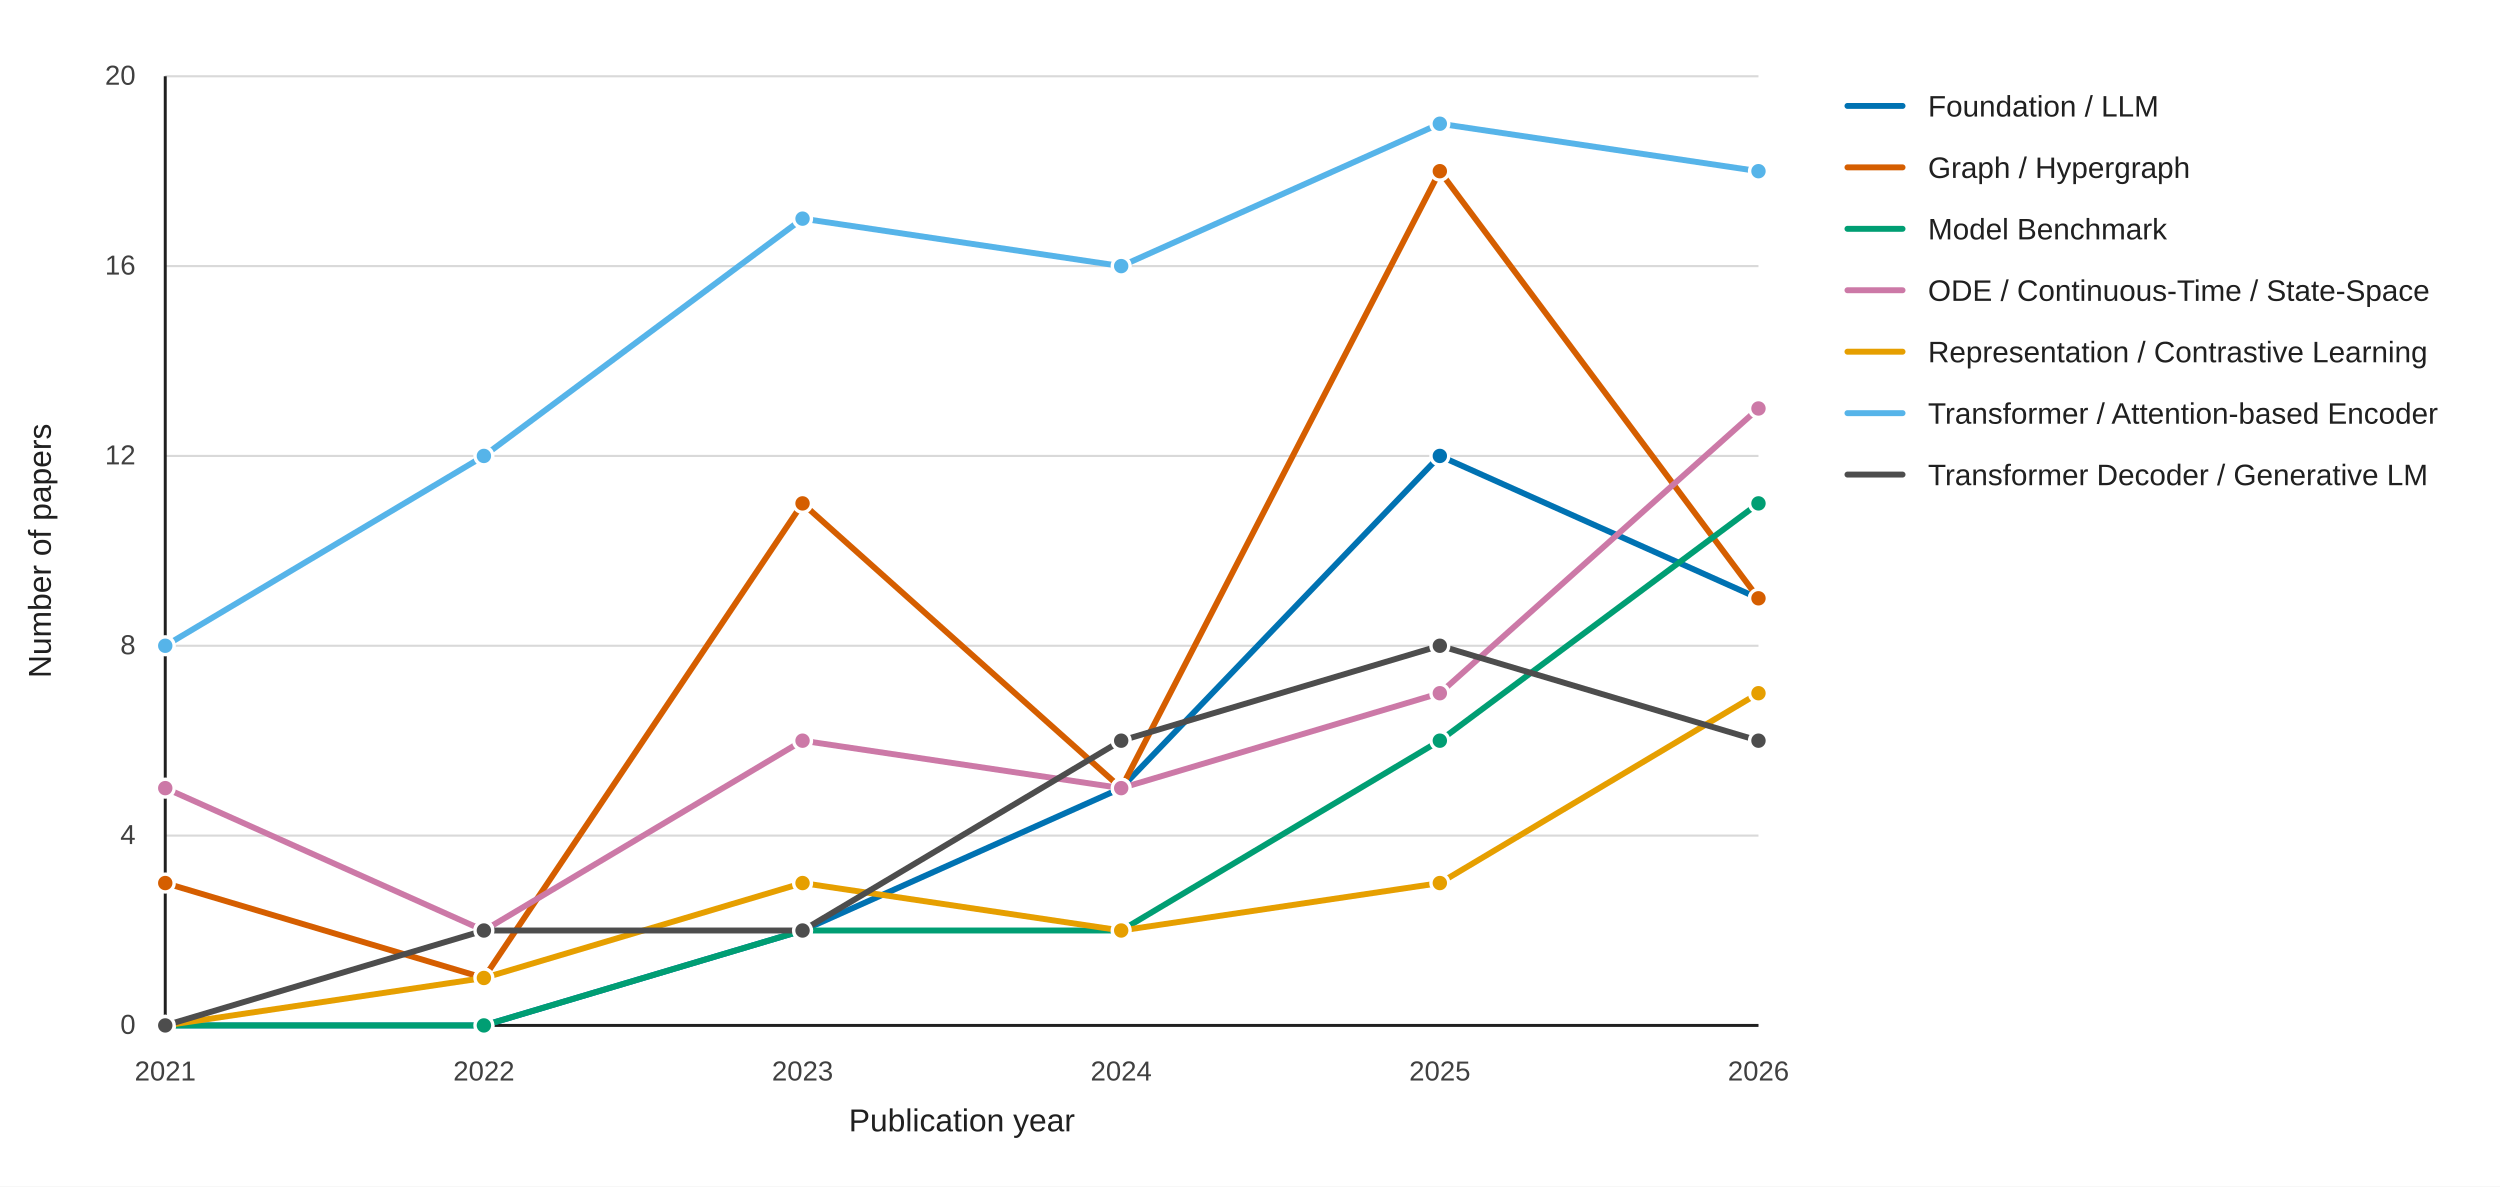
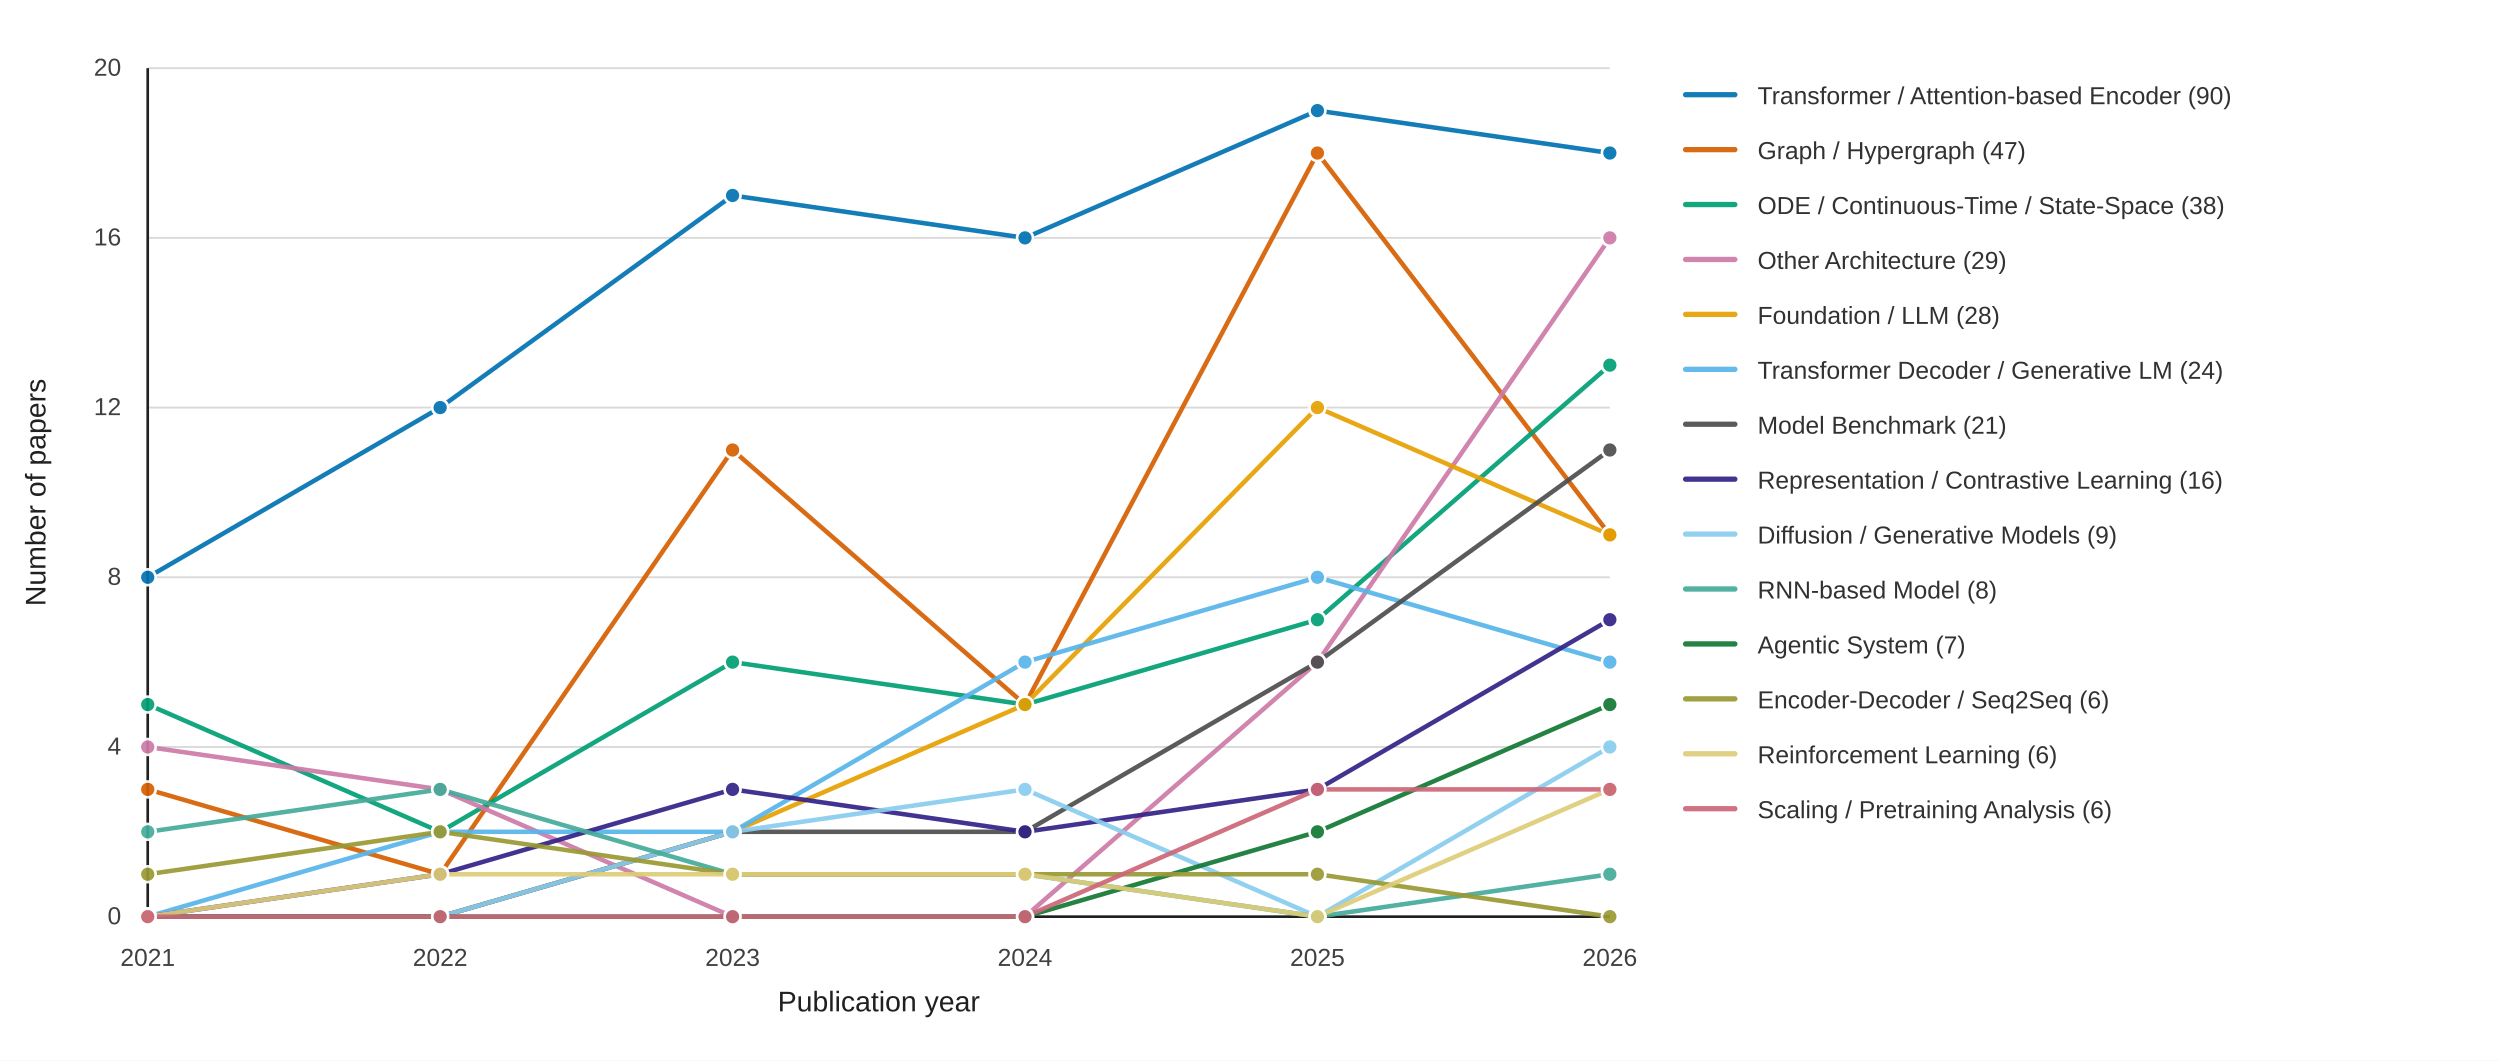
- <svg xmlns="http://www.w3.org/2000/svg" width="1180" height="560" viewBox="0 0 1180 560" role="img" aria-label="Patient trajectory modeling paper trends by architecture category">
+ <svg xmlns="http://www.w3.org/2000/svg" width="1320" height="560" viewBox="0 0 1320 560" role="img" aria-label="Patient trajectory modeling paper trends by architecture category">
  <defs>
-     <style>text{font-family:Arial,Helvetica,sans-serif}.axis{font-size:15px;fill:#202020}.legend{font-size:14px;fill:#202020}.tick{font-size:13px;fill:#404040}.grid{stroke:#D9D9D9;stroke-width:1}.axisline{stroke:#202020;stroke-width:1.4}.series{fill:none;stroke-width:2.8;stroke-linecap:round;stroke-linejoin:round}.dot{stroke:#fff;stroke-width:1.6}</style>
+     <style>text{font-family:Arial,Helvetica,sans-serif}.axis{font-size:15px;fill:#202020}.legend{font-size:13px;fill:#202020}.tick{font-size:13px;fill:#404040}.grid{stroke:#D9D9D9;stroke-width:1}.axisline{stroke:#202020;stroke-width:1.4}.series{fill:none;stroke-width:2.4;stroke-linecap:round;stroke-linejoin:round}.hit{fill:none;stroke:transparent;stroke-width:14;stroke-linecap:round;stroke-linejoin:round;pointer-events:stroke}.dot{stroke:#fff;stroke-width:1.4}.series-group{opacity:.92;transition:opacity .15s ease}.series-layer:hover .series-group{opacity:.14}.series-layer .series-group:hover{opacity:1}.series-group:hover .series{stroke-width:3.8}.series-group:hover .dot{r:5.1}.series-group:hover .legend{font-weight:700}</style>
  </defs>
-   <rect x="0" y="0" width="1180" height="560" fill="#FFFFFF" />
-   <line class="grid" x1="78" y1="484.0" x2="830" y2="484.0" />
+   <rect x="0" y="0" width="1320" height="560" fill="#FFFFFF" />
+   <line class="grid" x1="78" y1="484.0" x2="850" y2="484.0" />
  <text class="tick" x="64" y="488.0" text-anchor="end">0</text>
-   <line class="grid" x1="78" y1="394.4" x2="830" y2="394.4" />
+   <line class="grid" x1="78" y1="394.4" x2="850" y2="394.4" />
  <text class="tick" x="64" y="398.4" text-anchor="end">4</text>
-   <line class="grid" x1="78" y1="304.8" x2="830" y2="304.8" />
+   <line class="grid" x1="78" y1="304.8" x2="850" y2="304.8" />
  <text class="tick" x="64" y="308.8" text-anchor="end">8</text>
-   <line class="grid" x1="78" y1="215.2" x2="830" y2="215.2" />
+   <line class="grid" x1="78" y1="215.2" x2="850" y2="215.2" />
  <text class="tick" x="64" y="219.2" text-anchor="end">12</text>
-   <line class="grid" x1="78" y1="125.6" x2="830" y2="125.6" />
+   <line class="grid" x1="78" y1="125.6" x2="850" y2="125.6" />
  <text class="tick" x="64" y="129.6" text-anchor="end">16</text>
-   <line class="grid" x1="78" y1="36.0" x2="830" y2="36.0" />
+   <line class="grid" x1="78" y1="36.0" x2="850" y2="36.0" />
  <text class="tick" x="64" y="40.0" text-anchor="end">20</text>
-   <line class="axisline" x1="78" y1="484" x2="830" y2="484" />
+   <line class="axisline" x1="78" y1="484" x2="850" y2="484" />
  <line class="axisline" x1="78" y1="36" x2="78" y2="484" />
  <text class="tick" x="78.0" y="510" text-anchor="middle">2021</text>
-   <text class="tick" x="228.4" y="510" text-anchor="middle">2022</text>
-   <text class="tick" x="378.8" y="510" text-anchor="middle">2023</text>
-   <text class="tick" x="529.2" y="510" text-anchor="middle">2024</text>
-   <text class="tick" x="679.6" y="510" text-anchor="middle">2025</text>
-   <text class="tick" x="830.0" y="510" text-anchor="middle">2026</text>
-   <text class="axis" x="454.0" y="534" text-anchor="middle">Publication year</text>
+   <text class="tick" x="232.4" y="510" text-anchor="middle">2022</text>
+   <text class="tick" x="386.8" y="510" text-anchor="middle">2023</text>
+   <text class="tick" x="541.2" y="510" text-anchor="middle">2024</text>
+   <text class="tick" x="695.6" y="510" text-anchor="middle">2025</text>
+   <text class="tick" x="850.0" y="510" text-anchor="middle">2026</text>
+   <text class="axis" x="464.0" y="534" text-anchor="middle">Publication year</text>
  <text class="axis" x="24" y="260.0" transform="rotate(-90 24 260.0)" text-anchor="middle">Number of papers</text>
-   <path class="series" d="M78.0,484.0 L228.4,484.0 L378.8,439.2 L529.2,372.0 L679.6,215.2 L830.0,282.4" stroke="#0072B2" />
-   <circle class="dot" cx="78.0" cy="484.0" r="4.2" fill="#0072B2" />
-   <circle class="dot" cx="228.4" cy="484.0" r="4.2" fill="#0072B2" />
-   <circle class="dot" cx="378.8" cy="439.2" r="4.2" fill="#0072B2" />
-   <circle class="dot" cx="529.2" cy="372.0" r="4.2" fill="#0072B2" />
-   <circle class="dot" cx="679.6" cy="215.2" r="4.2" fill="#0072B2" />
-   <circle class="dot" cx="830.0" cy="282.4" r="4.2" fill="#0072B2" />
-   <line x1="872" y1="50" x2="898" y2="50" stroke="#0072B2" stroke-width="2.8" stroke-linecap="round" />
-   <text class="legend" x="910" y="55">Foundation / LLM</text>
-   <path class="series" d="M78.0,416.8 L228.4,461.6 L378.8,237.6 L529.2,372.0 L679.6,80.8 L830.0,282.4" stroke="#D55E00" />
-   <circle class="dot" cx="78.0" cy="416.8" r="4.2" fill="#D55E00" />
-   <circle class="dot" cx="228.4" cy="461.6" r="4.2" fill="#D55E00" />
-   <circle class="dot" cx="378.8" cy="237.6" r="4.2" fill="#D55E00" />
-   <circle class="dot" cx="529.2" cy="372.0" r="4.2" fill="#D55E00" />
-   <circle class="dot" cx="679.6" cy="80.8" r="4.2" fill="#D55E00" />
-   <circle class="dot" cx="830.0" cy="282.4" r="4.2" fill="#D55E00" />
-   <line x1="872" y1="79" x2="898" y2="79" stroke="#D55E00" stroke-width="2.8" stroke-linecap="round" />
-   <text class="legend" x="910" y="84">Graph / Hypergraph</text>
-   <path class="series" d="M78.0,484.0 L228.4,484.0 L378.8,439.2 L529.2,439.2 L679.6,349.6 L830.0,237.6" stroke="#009E73" />
-   <circle class="dot" cx="78.0" cy="484.0" r="4.2" fill="#009E73" />
-   <circle class="dot" cx="228.4" cy="484.0" r="4.2" fill="#009E73" />
-   <circle class="dot" cx="378.8" cy="439.2" r="4.2" fill="#009E73" />
-   <circle class="dot" cx="529.2" cy="439.2" r="4.2" fill="#009E73" />
-   <circle class="dot" cx="679.6" cy="349.6" r="4.2" fill="#009E73" />
-   <circle class="dot" cx="830.0" cy="237.6" r="4.2" fill="#009E73" />
-   <line x1="872" y1="108" x2="898" y2="108" stroke="#009E73" stroke-width="2.8" stroke-linecap="round" />
-   <text class="legend" x="910" y="113">Model Benchmark</text>
-   <path class="series" d="M78.0,372.0 L228.4,439.2 L378.8,349.6 L529.2,372.0 L679.6,327.2 L830.0,192.8" stroke="#CC79A7" />
-   <circle class="dot" cx="78.0" cy="372.0" r="4.2" fill="#CC79A7" />
-   <circle class="dot" cx="228.4" cy="439.2" r="4.2" fill="#CC79A7" />
-   <circle class="dot" cx="378.8" cy="349.6" r="4.2" fill="#CC79A7" />
-   <circle class="dot" cx="529.2" cy="372.0" r="4.2" fill="#CC79A7" />
-   <circle class="dot" cx="679.6" cy="327.2" r="4.2" fill="#CC79A7" />
-   <circle class="dot" cx="830.0" cy="192.8" r="4.2" fill="#CC79A7" />
-   <line x1="872" y1="137" x2="898" y2="137" stroke="#CC79A7" stroke-width="2.8" stroke-linecap="round" />
-   <text class="legend" x="910" y="142">ODE / Continuous-Time / State-Space</text>
-   <path class="series" d="M78.0,484.0 L228.4,461.6 L378.8,416.8 L529.2,439.2 L679.6,416.8 L830.0,327.2" stroke="#E69F00" />
-   <circle class="dot" cx="78.0" cy="484.0" r="4.2" fill="#E69F00" />
-   <circle class="dot" cx="228.4" cy="461.6" r="4.2" fill="#E69F00" />
-   <circle class="dot" cx="378.8" cy="416.8" r="4.2" fill="#E69F00" />
-   <circle class="dot" cx="529.2" cy="439.2" r="4.2" fill="#E69F00" />
-   <circle class="dot" cx="679.6" cy="416.8" r="4.2" fill="#E69F00" />
-   <circle class="dot" cx="830.0" cy="327.2" r="4.2" fill="#E69F00" />
-   <line x1="872" y1="166" x2="898" y2="166" stroke="#E69F00" stroke-width="2.8" stroke-linecap="round" />
-   <text class="legend" x="910" y="171">Representation / Contrastive Learning</text>
-   <path class="series" d="M78.0,304.8 L228.4,215.2 L378.8,103.2 L529.2,125.6 L679.6,58.4 L830.0,80.8" stroke="#56B4E9" />
-   <circle class="dot" cx="78.0" cy="304.8" r="4.2" fill="#56B4E9" />
-   <circle class="dot" cx="228.4" cy="215.2" r="4.2" fill="#56B4E9" />
-   <circle class="dot" cx="378.8" cy="103.2" r="4.2" fill="#56B4E9" />
-   <circle class="dot" cx="529.2" cy="125.6" r="4.2" fill="#56B4E9" />
-   <circle class="dot" cx="679.6" cy="58.4" r="4.2" fill="#56B4E9" />
-   <circle class="dot" cx="830.0" cy="80.8" r="4.2" fill="#56B4E9" />
-   <line x1="872" y1="195" x2="898" y2="195" stroke="#56B4E9" stroke-width="2.8" stroke-linecap="round" />
-   <text class="legend" x="910" y="200">Transformer / Attention-based Encoder</text>
-   <path class="series" d="M78.0,484.0 L228.4,439.2 L378.8,439.2 L529.2,349.6 L679.6,304.8 L830.0,349.6" stroke="#4D4D4D" />
-   <circle class="dot" cx="78.0" cy="484.0" r="4.2" fill="#4D4D4D" />
-   <circle class="dot" cx="228.4" cy="439.2" r="4.2" fill="#4D4D4D" />
-   <circle class="dot" cx="378.8" cy="439.2" r="4.2" fill="#4D4D4D" />
-   <circle class="dot" cx="529.2" cy="349.6" r="4.2" fill="#4D4D4D" />
-   <circle class="dot" cx="679.6" cy="304.8" r="4.2" fill="#4D4D4D" />
-   <circle class="dot" cx="830.0" cy="349.6" r="4.2" fill="#4D4D4D" />
-   <line x1="872" y1="224" x2="898" y2="224" stroke="#4D4D4D" stroke-width="2.8" stroke-linecap="round" />
-   <text class="legend" x="910" y="229">Transformer Decoder / Generative LM</text>
+   <g class="series-layer">
+     <g class="series-group" tabindex="0" role="listitem" aria-label="Transformer / Attention-based Encoder; 90 papers total">
+       <path class="hit" d="M78.0,304.8 L232.4,215.2 L386.8,103.2 L541.2,125.6 L695.6,58.4 L850.0,80.8" />
+       <path class="series" d="M78.0,304.8 L232.4,215.2 L386.8,103.2 L541.2,125.6 L695.6,58.4 L850.0,80.8" stroke="#0072B2" />
+       <circle class="dot" cx="78.0" cy="304.8" r="4.2" fill="#0072B2" />
+       <circle class="dot" cx="232.4" cy="215.2" r="4.2" fill="#0072B2" />
+       <circle class="dot" cx="386.8" cy="103.2" r="4.2" fill="#0072B2" />
+       <circle class="dot" cx="541.2" cy="125.6" r="4.2" fill="#0072B2" />
+       <circle class="dot" cx="695.6" cy="58.4" r="4.2" fill="#0072B2" />
+       <circle class="dot" cx="850.0" cy="80.8" r="4.2" fill="#0072B2" />
+       <line x1="890" y1="50" x2="916" y2="50" stroke="#0072B2" stroke-width="2.8" stroke-linecap="round" />
+       <text class="legend" x="928" y="55">Transformer / Attention-based Encoder (90)</text>
+     </g>
+     <g class="series-group" tabindex="0" role="listitem" aria-label="Graph / Hypergraph; 47 papers total">
+       <path class="hit" d="M78.0,416.8 L232.4,461.6 L386.8,237.6 L541.2,372.0 L695.6,80.8 L850.0,282.4" />
+       <path class="series" d="M78.0,416.8 L232.4,461.6 L386.8,237.6 L541.2,372.0 L695.6,80.8 L850.0,282.4" stroke="#D55E00" />
+       <circle class="dot" cx="78.0" cy="416.8" r="4.2" fill="#D55E00" />
+       <circle class="dot" cx="232.4" cy="461.6" r="4.2" fill="#D55E00" />
+       <circle class="dot" cx="386.8" cy="237.6" r="4.2" fill="#D55E00" />
+       <circle class="dot" cx="541.2" cy="372.0" r="4.2" fill="#D55E00" />
+       <circle class="dot" cx="695.6" cy="80.8" r="4.2" fill="#D55E00" />
+       <circle class="dot" cx="850.0" cy="282.4" r="4.2" fill="#D55E00" />
+       <line x1="890" y1="79" x2="916" y2="79" stroke="#D55E00" stroke-width="2.8" stroke-linecap="round" />
+       <text class="legend" x="928" y="84">Graph / Hypergraph (47)</text>
+     </g>
+     <g class="series-group" tabindex="0" role="listitem" aria-label="ODE / Continuous-Time / State-Space; 38 papers total">
+       <path class="hit" d="M78.0,372.0 L232.4,439.2 L386.8,349.6 L541.2,372.0 L695.6,327.2 L850.0,192.8" />
+       <path class="series" d="M78.0,372.0 L232.4,439.2 L386.8,349.6 L541.2,372.0 L695.6,327.2 L850.0,192.8" stroke="#009E73" />
+       <circle class="dot" cx="78.0" cy="372.0" r="4.2" fill="#009E73" />
+       <circle class="dot" cx="232.4" cy="439.2" r="4.2" fill="#009E73" />
+       <circle class="dot" cx="386.8" cy="349.6" r="4.2" fill="#009E73" />
+       <circle class="dot" cx="541.2" cy="372.0" r="4.2" fill="#009E73" />
+       <circle class="dot" cx="695.6" cy="327.2" r="4.2" fill="#009E73" />
+       <circle class="dot" cx="850.0" cy="192.8" r="4.2" fill="#009E73" />
+       <line x1="890" y1="108" x2="916" y2="108" stroke="#009E73" stroke-width="2.8" stroke-linecap="round" />
+       <text class="legend" x="928" y="113">ODE / Continuous-Time / State-Space (38)</text>
+     </g>
+     <g class="series-group" tabindex="0" role="listitem" aria-label="Other Architecture; 29 papers total">
+       <path class="hit" d="M78.0,394.4 L232.4,416.8 L386.8,484.0 L541.2,484.0 L695.6,349.6 L850.0,125.6" />
+       <path class="series" d="M78.0,394.4 L232.4,416.8 L386.8,484.0 L541.2,484.0 L695.6,349.6 L850.0,125.6" stroke="#CC79A7" />
+       <circle class="dot" cx="78.0" cy="394.4" r="4.2" fill="#CC79A7" />
+       <circle class="dot" cx="232.4" cy="416.8" r="4.2" fill="#CC79A7" />
+       <circle class="dot" cx="386.8" cy="484.0" r="4.2" fill="#CC79A7" />
+       <circle class="dot" cx="541.2" cy="484.0" r="4.2" fill="#CC79A7" />
+       <circle class="dot" cx="695.6" cy="349.6" r="4.2" fill="#CC79A7" />
+       <circle class="dot" cx="850.0" cy="125.6" r="4.2" fill="#CC79A7" />
+       <line x1="890" y1="137" x2="916" y2="137" stroke="#CC79A7" stroke-width="2.8" stroke-linecap="round" />
+       <text class="legend" x="928" y="142">Other Architecture (29)</text>
+     </g>
+     <g class="series-group" tabindex="0" role="listitem" aria-label="Foundation / LLM; 28 papers total">
+       <path class="hit" d="M78.0,484.0 L232.4,484.0 L386.8,439.2 L541.2,372.0 L695.6,215.2 L850.0,282.4" />
+       <path class="series" d="M78.0,484.0 L232.4,484.0 L386.8,439.2 L541.2,372.0 L695.6,215.2 L850.0,282.4" stroke="#E69F00" />
+       <circle class="dot" cx="78.0" cy="484.0" r="4.2" fill="#E69F00" />
+       <circle class="dot" cx="232.4" cy="484.0" r="4.2" fill="#E69F00" />
+       <circle class="dot" cx="386.8" cy="439.2" r="4.2" fill="#E69F00" />
+       <circle class="dot" cx="541.2" cy="372.0" r="4.2" fill="#E69F00" />
+       <circle class="dot" cx="695.6" cy="215.2" r="4.2" fill="#E69F00" />
+       <circle class="dot" cx="850.0" cy="282.4" r="4.2" fill="#E69F00" />
+       <line x1="890" y1="166" x2="916" y2="166" stroke="#E69F00" stroke-width="2.8" stroke-linecap="round" />
+       <text class="legend" x="928" y="171">Foundation / LLM (28)</text>
+     </g>
+     <g class="series-group" tabindex="0" role="listitem" aria-label="Transformer Decoder / Generative LM; 24 papers total">
+       <path class="hit" d="M78.0,484.0 L232.4,439.2 L386.8,439.2 L541.2,349.6 L695.6,304.8 L850.0,349.6" />
+       <path class="series" d="M78.0,484.0 L232.4,439.2 L386.8,439.2 L541.2,349.6 L695.6,304.8 L850.0,349.6" stroke="#56B4E9" />
+       <circle class="dot" cx="78.0" cy="484.0" r="4.2" fill="#56B4E9" />
+       <circle class="dot" cx="232.4" cy="439.2" r="4.2" fill="#56B4E9" />
+       <circle class="dot" cx="386.8" cy="439.2" r="4.2" fill="#56B4E9" />
+       <circle class="dot" cx="541.2" cy="349.6" r="4.2" fill="#56B4E9" />
+       <circle class="dot" cx="695.6" cy="304.8" r="4.2" fill="#56B4E9" />
+       <circle class="dot" cx="850.0" cy="349.6" r="4.2" fill="#56B4E9" />
+       <line x1="890" y1="195" x2="916" y2="195" stroke="#56B4E9" stroke-width="2.8" stroke-linecap="round" />
+       <text class="legend" x="928" y="200">Transformer Decoder / Generative LM (24)</text>
+     </g>
+     <g class="series-group" tabindex="0" role="listitem" aria-label="Model Benchmark; 21 papers total">
+       <path class="hit" d="M78.0,484.0 L232.4,484.0 L386.8,439.2 L541.2,439.2 L695.6,349.6 L850.0,237.6" />
+       <path class="series" d="M78.0,484.0 L232.4,484.0 L386.8,439.2 L541.2,439.2 L695.6,349.6 L850.0,237.6" stroke="#4D4D4D" />
+       <circle class="dot" cx="78.0" cy="484.0" r="4.2" fill="#4D4D4D" />
+       <circle class="dot" cx="232.4" cy="484.0" r="4.2" fill="#4D4D4D" />
+       <circle class="dot" cx="386.8" cy="439.2" r="4.2" fill="#4D4D4D" />
+       <circle class="dot" cx="541.2" cy="439.2" r="4.2" fill="#4D4D4D" />
+       <circle class="dot" cx="695.6" cy="349.6" r="4.2" fill="#4D4D4D" />
+       <circle class="dot" cx="850.0" cy="237.6" r="4.2" fill="#4D4D4D" />
+       <line x1="890" y1="224" x2="916" y2="224" stroke="#4D4D4D" stroke-width="2.8" stroke-linecap="round" />
+       <text class="legend" x="928" y="229">Model Benchmark (21)</text>
+     </g>
+     <g class="series-group" tabindex="0" role="listitem" aria-label="Representation / Contrastive Learning; 16 papers total">
+       <path class="hit" d="M78.0,484.0 L232.4,461.6 L386.8,416.8 L541.2,439.2 L695.6,416.8 L850.0,327.2" />
+       <path class="series" d="M78.0,484.0 L232.4,461.6 L386.8,416.8 L541.2,439.2 L695.6,416.8 L850.0,327.2" stroke="#332288" />
+       <circle class="dot" cx="78.0" cy="484.0" r="4.2" fill="#332288" />
+       <circle class="dot" cx="232.4" cy="461.6" r="4.2" fill="#332288" />
+       <circle class="dot" cx="386.8" cy="416.8" r="4.2" fill="#332288" />
+       <circle class="dot" cx="541.2" cy="439.2" r="4.2" fill="#332288" />
+       <circle class="dot" cx="695.6" cy="416.8" r="4.2" fill="#332288" />
+       <circle class="dot" cx="850.0" cy="327.2" r="4.2" fill="#332288" />
+       <line x1="890" y1="253" x2="916" y2="253" stroke="#332288" stroke-width="2.8" stroke-linecap="round" />
+       <text class="legend" x="928" y="258">Representation / Contrastive Learning (16)</text>
+     </g>
+     <g class="series-group" tabindex="0" role="listitem" aria-label="Diffusion / Generative Models; 9 papers total">
+       <path class="hit" d="M78.0,484.0 L232.4,484.0 L386.8,439.2 L541.2,416.8 L695.6,484.0 L850.0,394.4" />
+       <path class="series" d="M78.0,484.0 L232.4,484.0 L386.8,439.2 L541.2,416.8 L695.6,484.0 L850.0,394.4" stroke="#88CCEE" />
+       <circle class="dot" cx="78.0" cy="484.0" r="4.2" fill="#88CCEE" />
+       <circle class="dot" cx="232.4" cy="484.0" r="4.2" fill="#88CCEE" />
+       <circle class="dot" cx="386.8" cy="439.2" r="4.2" fill="#88CCEE" />
+       <circle class="dot" cx="541.2" cy="416.8" r="4.2" fill="#88CCEE" />
+       <circle class="dot" cx="695.6" cy="484.0" r="4.2" fill="#88CCEE" />
+       <circle class="dot" cx="850.0" cy="394.4" r="4.2" fill="#88CCEE" />
+       <line x1="890" y1="282" x2="916" y2="282" stroke="#88CCEE" stroke-width="2.8" stroke-linecap="round" />
+       <text class="legend" x="928" y="287">Diffusion / Generative Models (9)</text>
+     </g>
+     <g class="series-group" tabindex="0" role="listitem" aria-label="RNN-based Model; 8 papers total">
+       <path class="hit" d="M78.0,439.2 L232.4,416.8 L386.8,461.6 L541.2,461.6 L695.6,484.0 L850.0,461.6" />
+       <path class="series" d="M78.0,439.2 L232.4,416.8 L386.8,461.6 L541.2,461.6 L695.6,484.0 L850.0,461.6" stroke="#44AA99" />
+       <circle class="dot" cx="78.0" cy="439.2" r="4.2" fill="#44AA99" />
+       <circle class="dot" cx="232.4" cy="416.8" r="4.2" fill="#44AA99" />
+       <circle class="dot" cx="386.8" cy="461.6" r="4.2" fill="#44AA99" />
+       <circle class="dot" cx="541.2" cy="461.6" r="4.2" fill="#44AA99" />
+       <circle class="dot" cx="695.6" cy="484.0" r="4.2" fill="#44AA99" />
+       <circle class="dot" cx="850.0" cy="461.6" r="4.2" fill="#44AA99" />
+       <line x1="890" y1="311" x2="916" y2="311" stroke="#44AA99" stroke-width="2.8" stroke-linecap="round" />
+       <text class="legend" x="928" y="316">RNN-based Model (8)</text>
+     </g>
+     <g class="series-group" tabindex="0" role="listitem" aria-label="Agentic System; 7 papers total">
+       <path class="hit" d="M78.0,484.0 L232.4,484.0 L386.8,484.0 L541.2,484.0 L695.6,439.2 L850.0,372.0" />
+       <path class="series" d="M78.0,484.0 L232.4,484.0 L386.8,484.0 L541.2,484.0 L695.6,439.2 L850.0,372.0" stroke="#117733" />
+       <circle class="dot" cx="78.0" cy="484.0" r="4.2" fill="#117733" />
+       <circle class="dot" cx="232.4" cy="484.0" r="4.2" fill="#117733" />
+       <circle class="dot" cx="386.8" cy="484.0" r="4.2" fill="#117733" />
+       <circle class="dot" cx="541.2" cy="484.0" r="4.2" fill="#117733" />
+       <circle class="dot" cx="695.6" cy="439.2" r="4.2" fill="#117733" />
+       <circle class="dot" cx="850.0" cy="372.0" r="4.2" fill="#117733" />
+       <line x1="890" y1="340" x2="916" y2="340" stroke="#117733" stroke-width="2.8" stroke-linecap="round" />
+       <text class="legend" x="928" y="345">Agentic System (7)</text>
+     </g>
+     <g class="series-group" tabindex="0" role="listitem" aria-label="Encoder-Decoder / Seq2Seq; 6 papers total">
+       <path class="hit" d="M78.0,461.6 L232.4,439.2 L386.8,461.6 L541.2,461.6 L695.6,461.6 L850.0,484.0" />
+       <path class="series" d="M78.0,461.6 L232.4,439.2 L386.8,461.6 L541.2,461.6 L695.6,461.6 L850.0,484.0" stroke="#999933" />
+       <circle class="dot" cx="78.0" cy="461.6" r="4.2" fill="#999933" />
+       <circle class="dot" cx="232.4" cy="439.2" r="4.2" fill="#999933" />
+       <circle class="dot" cx="386.8" cy="461.6" r="4.2" fill="#999933" />
+       <circle class="dot" cx="541.2" cy="461.6" r="4.2" fill="#999933" />
+       <circle class="dot" cx="695.6" cy="461.6" r="4.2" fill="#999933" />
+       <circle class="dot" cx="850.0" cy="484.0" r="4.2" fill="#999933" />
+       <line x1="890" y1="369" x2="916" y2="369" stroke="#999933" stroke-width="2.8" stroke-linecap="round" />
+       <text class="legend" x="928" y="374">Encoder-Decoder / Seq2Seq (6)</text>
+     </g>
+     <g class="series-group" tabindex="0" role="listitem" aria-label="Reinforcement Learning; 6 papers total">
+       <path class="hit" d="M78.0,484.0 L232.4,461.6 L386.8,461.6 L541.2,461.6 L695.6,484.0 L850.0,416.8" />
+       <path class="series" d="M78.0,484.0 L232.4,461.6 L386.8,461.6 L541.2,461.6 L695.6,484.0 L850.0,416.8" stroke="#DDCC77" />
+       <circle class="dot" cx="78.0" cy="484.0" r="4.2" fill="#DDCC77" />
+       <circle class="dot" cx="232.4" cy="461.6" r="4.2" fill="#DDCC77" />
+       <circle class="dot" cx="386.8" cy="461.6" r="4.2" fill="#DDCC77" />
+       <circle class="dot" cx="541.2" cy="461.6" r="4.2" fill="#DDCC77" />
+       <circle class="dot" cx="695.6" cy="484.0" r="4.2" fill="#DDCC77" />
+       <circle class="dot" cx="850.0" cy="416.8" r="4.2" fill="#DDCC77" />
+       <line x1="890" y1="398" x2="916" y2="398" stroke="#DDCC77" stroke-width="2.8" stroke-linecap="round" />
+       <text class="legend" x="928" y="403">Reinforcement Learning (6)</text>
+     </g>
+     <g class="series-group" tabindex="0" role="listitem" aria-label="Scaling / Pretraining Analysis; 6 papers total">
+       <path class="hit" d="M78.0,484.0 L232.4,484.0 L386.8,484.0 L541.2,484.0 L695.6,416.8 L850.0,416.8" />
+       <path class="series" d="M78.0,484.0 L232.4,484.0 L386.8,484.0 L541.2,484.0 L695.6,416.8 L850.0,416.8" stroke="#CC6677" />
+       <circle class="dot" cx="78.0" cy="484.0" r="4.2" fill="#CC6677" />
+       <circle class="dot" cx="232.4" cy="484.0" r="4.2" fill="#CC6677" />
+       <circle class="dot" cx="386.8" cy="484.0" r="4.2" fill="#CC6677" />
+       <circle class="dot" cx="541.2" cy="484.0" r="4.2" fill="#CC6677" />
+       <circle class="dot" cx="695.6" cy="416.8" r="4.2" fill="#CC6677" />
+       <circle class="dot" cx="850.0" cy="416.8" r="4.2" fill="#CC6677" />
+       <line x1="890" y1="427" x2="916" y2="427" stroke="#CC6677" stroke-width="2.8" stroke-linecap="round" />
+       <text class="legend" x="928" y="432">Scaling / Pretraining Analysis (6)</text>
+     </g>
+   </g>
</svg>
